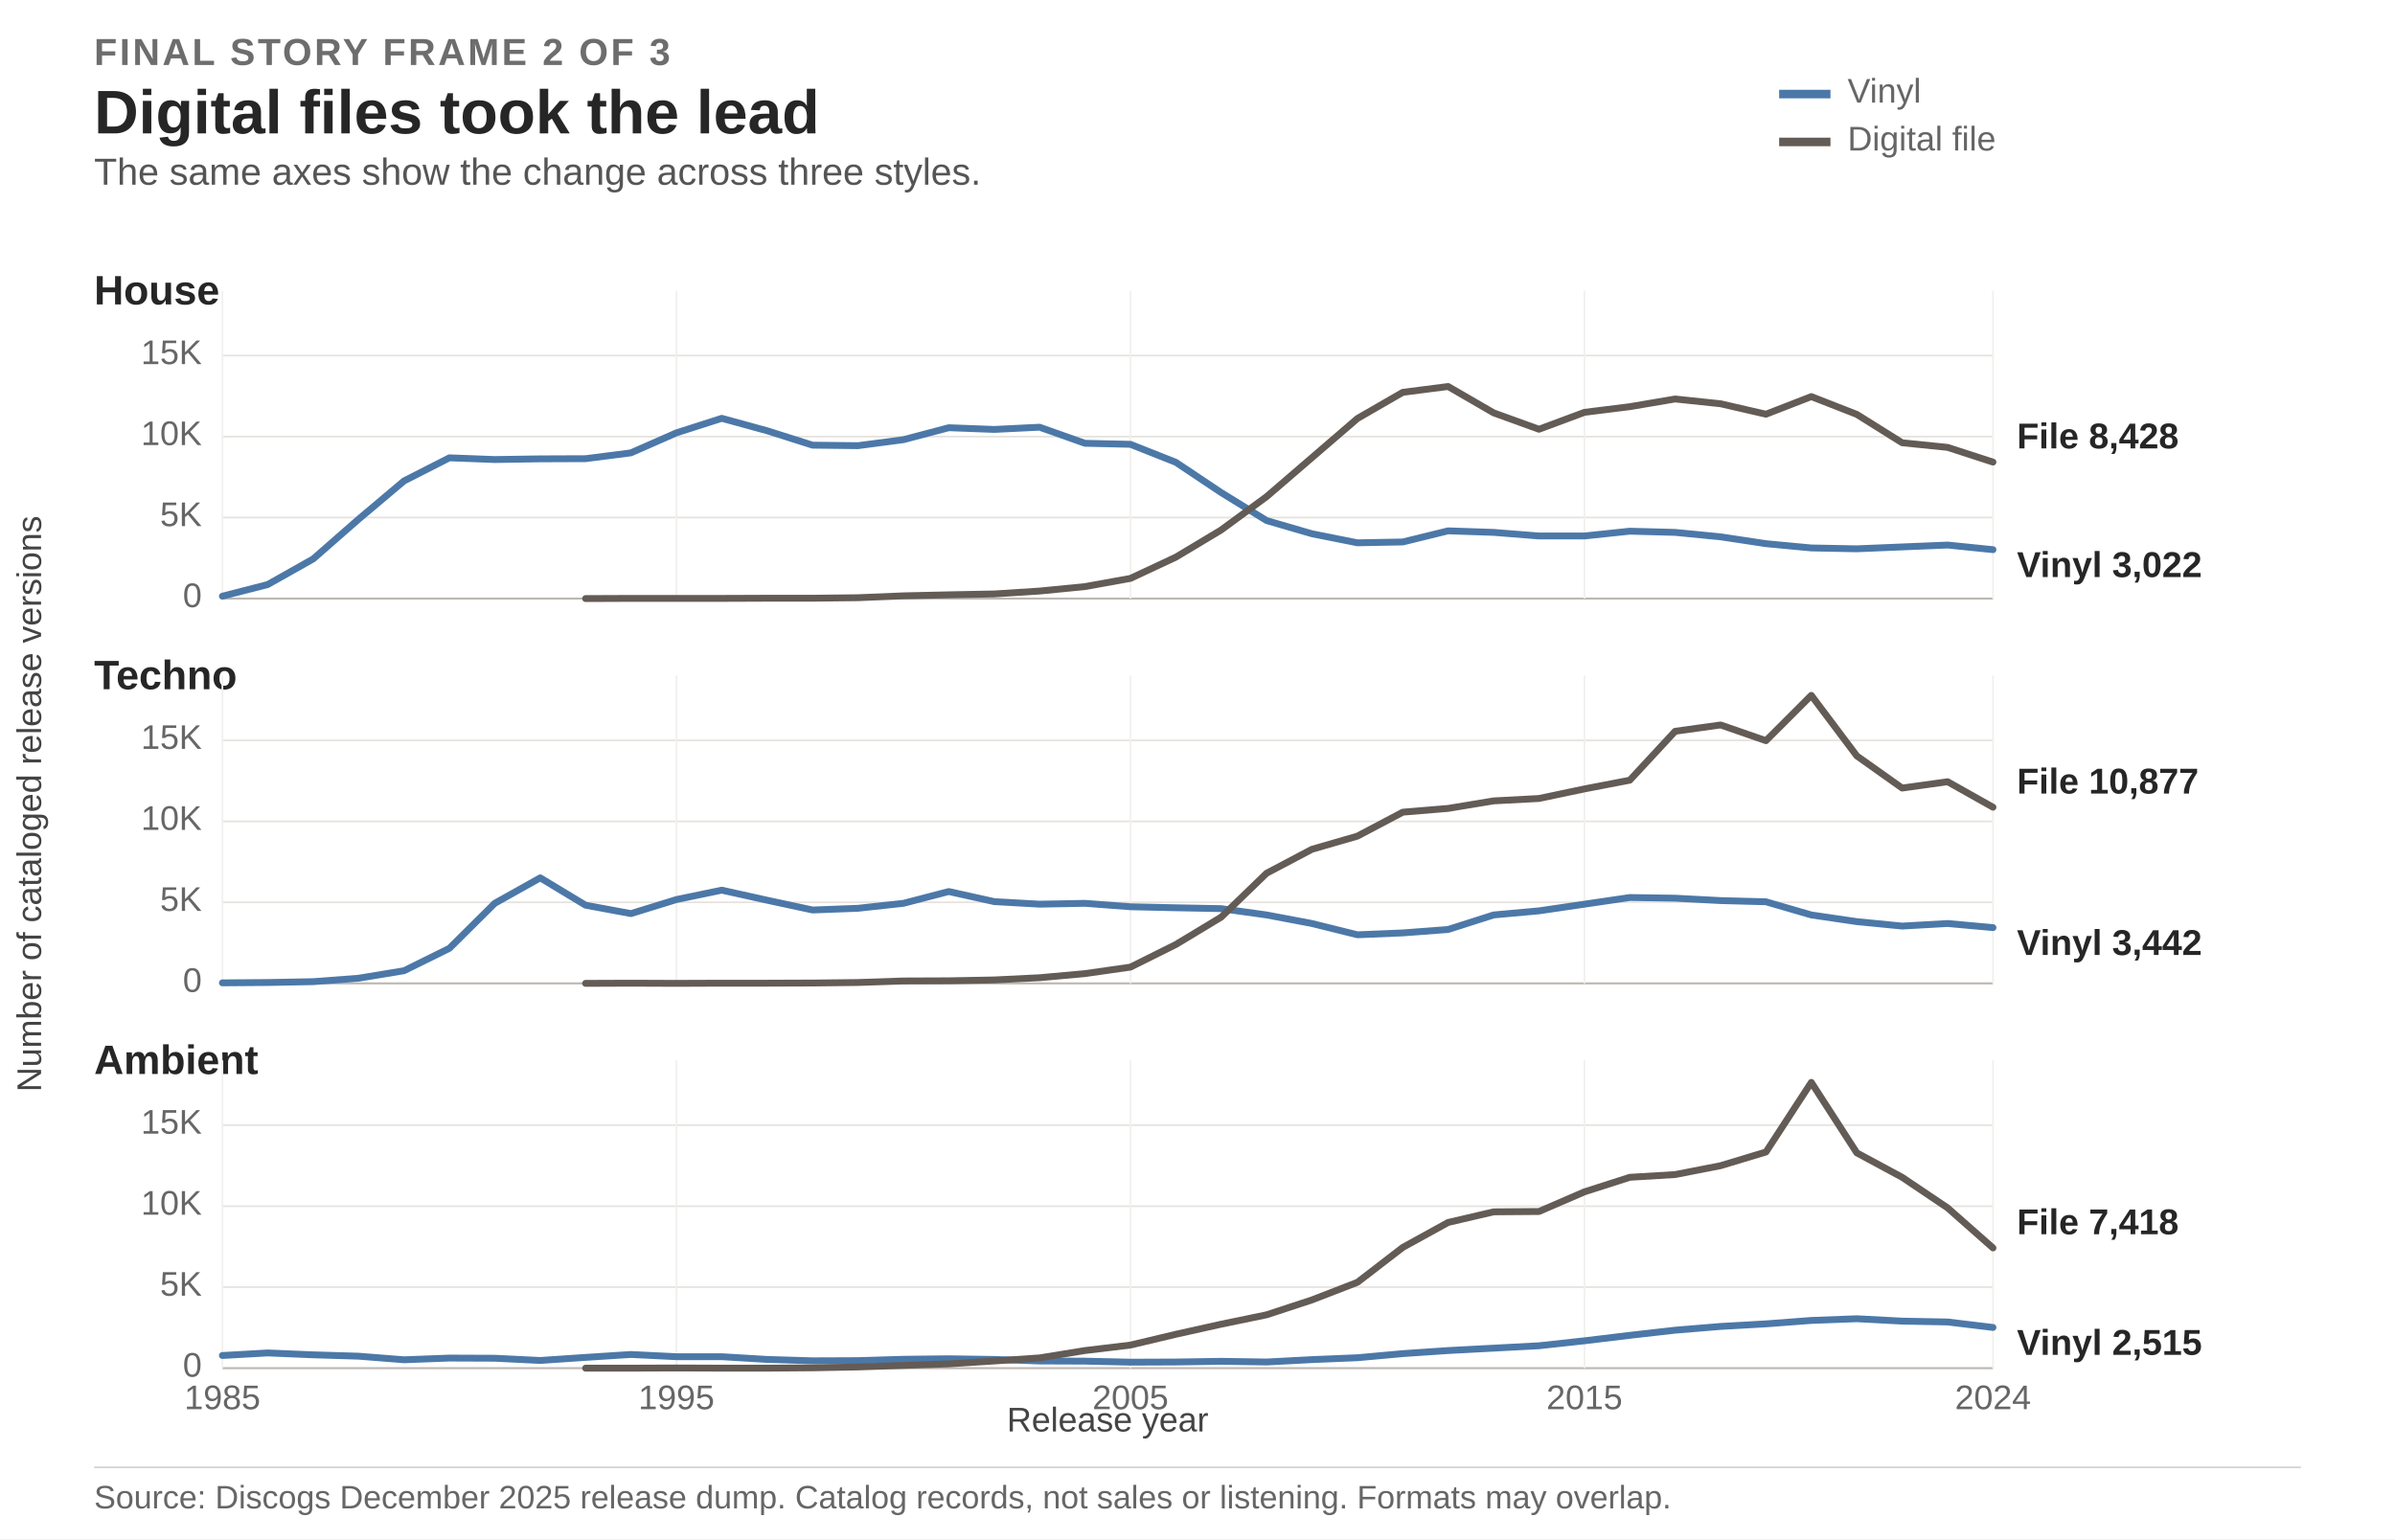
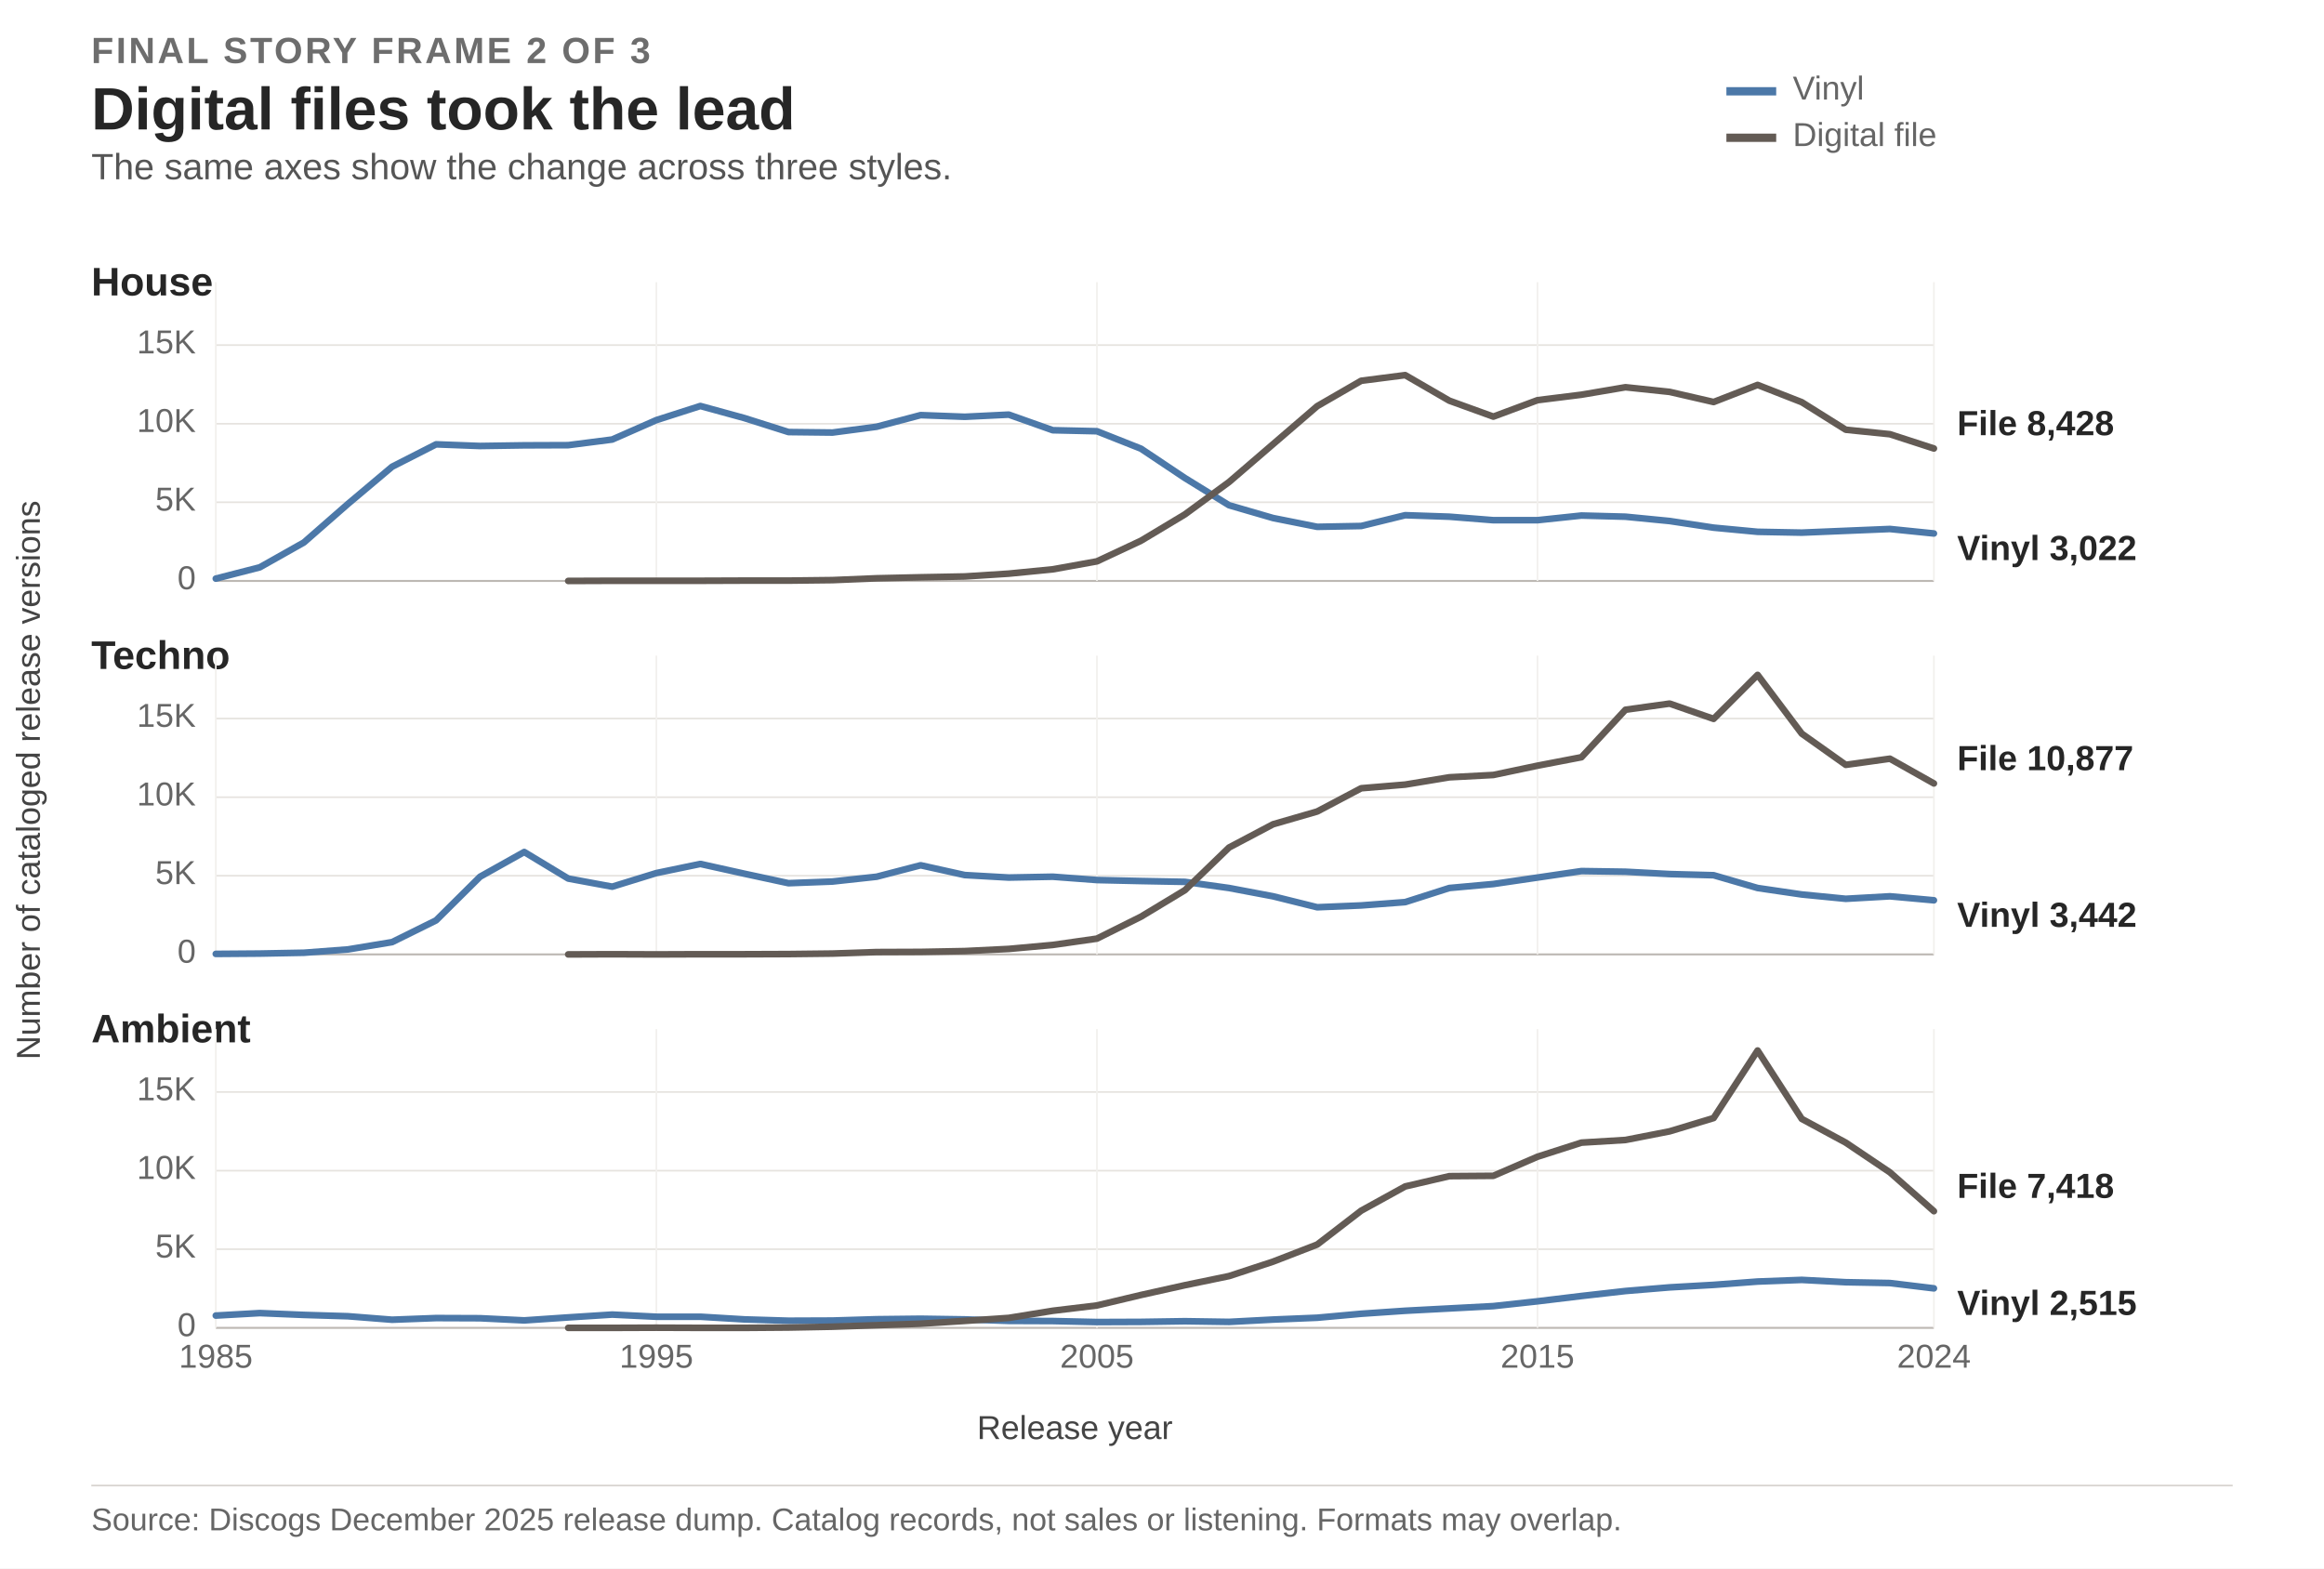
- <svg xmlns="http://www.w3.org/2000/svg" width="1400" height="900" viewBox="0 0 1400 900" role="img" aria-labelledby="title desc">
+ <svg xmlns="http://www.w3.org/2000/svg" width="1400" height="945" viewBox="0 0 1400 945" role="img" aria-labelledby="title desc">
  <rect width="100%" height="100%" fill="#ffffff" />
  <style>text{font-family:Arial,sans-serif;fill:#262626}.eyebrow{font-size:22px;font-weight:700;letter-spacing:1.5px;fill:#6d6d6d}.title{font-size:36px;font-weight:700}.subtitle{font-size:22px;fill:#555}.panel{font-size:24px;font-weight:700}.axis{font-size:20px;fill:#666}.axis-title{font-size:20px;fill:#444}.end{font-size:21px;font-weight:700}.source{font-size:19px;fill:#666}.grid{stroke:#e6e3df;stroke-width:1}.baseline{stroke:#bdb8b3;stroke-width:1.2}.cross{stroke:#9a612f;stroke-width:1.5;stroke-dasharray:5 5}.callout{font-size:19px;font-weight:700;fill:#7a4b25}.callout-year{font-size:22px;font-weight:700;fill:#7a4b25}</style>
  <text x="55" y="38" class="eyebrow">FINAL STORY FRAME 2 OF 3</text>
  <text x="55" y="78" class="title">Digital files took the lead</text>
  <text x="55" y="108" class="subtitle">The same axes show the change across three styles.</text>
  <line x1="1040" y1="55" x2="1070" y2="55" stroke="#4C78A8" stroke-width="5" />
  <text x="1080" y="60" class="axis">Vinyl</text>
  <line x1="1040" y1="83" x2="1070" y2="83" stroke="#635b55" stroke-width="5" />
  <text x="1080" y="88" class="axis">Digital file</text>
  <text x="55" y="178" class="panel">House</text>
  <line x1="130" y1="350.0" x2="1165" y2="350.0" class="baseline" />
  <text x="118" y="355.0" class="axis" text-anchor="end">0</text>
  <line x1="130" y1="302.6" x2="1165" y2="302.6" class="grid" />
  <text x="118" y="307.632" class="axis" text-anchor="end">5K</text>
  <line x1="130" y1="255.3" x2="1165" y2="255.3" class="grid" />
  <text x="118" y="260.263" class="axis" text-anchor="end">10K</text>
  <line x1="130" y1="207.9" x2="1165" y2="207.9" class="grid" />
  <text x="118" y="212.895" class="axis" text-anchor="end">15K</text>
  <line x1="130.0" y1="170" x2="130.0" y2="350" stroke="#f2f0ed" />
  <line x1="395.4" y1="170" x2="395.4" y2="350" stroke="#f2f0ed" />
  <line x1="660.8" y1="170" x2="660.8" y2="350" stroke="#f2f0ed" />
  <line x1="926.2" y1="170" x2="926.2" y2="350" stroke="#f2f0ed" />
  <line x1="1165.0" y1="170" x2="1165.0" y2="350" stroke="#f2f0ed" />
  <polyline points="130.0,348.6 156.5,341.8 183.1,326.8 209.6,303.6 236.2,281.2 262.7,267.7 289.2,268.7 315.8,268.3 342.3,268.2 368.8,264.8 395.4,253.1 421.9,244.6 448.5,251.9 475.0,260.3 501.5,260.6 528.1,257.1 554.6,250.1 581.2,251.1 607.7,249.8 634.2,259.2 660.8,259.8 687.3,270.3 713.8,288.0 740.4,304.4 766.9,312.1 793.5,317.4 820.0,316.9 846.5,310.4 873.1,311.3 899.6,313.4 926.2,313.4 952.7,310.6 979.2,311.3 1005.8,313.9 1032.3,317.9 1058.8,320.4 1085.4,320.9 1111.9,319.8 1138.5,318.7 1165.0,321.4" fill="none" stroke="#4C78A8" stroke-width="4" stroke-linejoin="round" stroke-linecap="round" />
  <text x="1179" y="337.4" class="end">Vinyl 3,022</text>
  <polyline points="342.3,350.0 368.8,349.9 395.4,349.9 421.9,349.9 448.5,349.8 475.0,349.8 501.5,349.5 528.1,348.4 554.6,347.8 581.2,347.3 607.7,345.6 634.2,343.0 660.8,338.2 687.3,325.8 713.8,309.9 740.4,290.4 766.9,267.6 793.5,244.7 820.0,229.4 846.5,226.0 873.1,241.4 899.6,251.0 926.2,241.1 952.7,237.8 979.2,233.3 1005.8,236.1 1032.3,242.2 1058.8,231.9 1085.4,242.3 1111.9,258.9 1138.5,261.6 1165.0,270.2" fill="none" stroke="#635b55" stroke-width="4" stroke-linejoin="round" stroke-linecap="round" />
  <text x="1179" y="262.2" class="end">File 8,428</text>
  <text x="55" y="403" class="panel">Techno</text>
  <line x1="130" y1="575.0" x2="1165" y2="575.0" class="baseline" />
  <text x="118" y="580.0" class="axis" text-anchor="end">0</text>
  <line x1="130" y1="527.6" x2="1165" y2="527.6" class="grid" />
  <text x="118" y="532.632" class="axis" text-anchor="end">5K</text>
  <line x1="130" y1="480.3" x2="1165" y2="480.3" class="grid" />
  <text x="118" y="485.263" class="axis" text-anchor="end">10K</text>
  <line x1="130" y1="432.9" x2="1165" y2="432.9" class="grid" />
  <text x="118" y="437.895" class="axis" text-anchor="end">15K</text>
  <line x1="130.0" y1="395" x2="130.0" y2="575" stroke="#f2f0ed" />
  <line x1="395.4" y1="395" x2="395.4" y2="575" stroke="#f2f0ed" />
  <line x1="660.8" y1="395" x2="660.8" y2="575" stroke="#f2f0ed" />
  <line x1="926.2" y1="395" x2="926.2" y2="575" stroke="#f2f0ed" />
  <line x1="1165.0" y1="395" x2="1165.0" y2="575" stroke="#f2f0ed" />
  <polyline points="130.0,574.7 156.5,574.5 183.1,574.0 209.6,572.0 236.2,567.6 262.7,554.5 289.2,528.2 315.8,513.3 342.3,529.3 368.8,534.2 395.4,526.0 421.9,520.5 448.5,526.4 475.0,532.1 501.5,531.1 528.1,528.2 554.6,521.3 581.2,527.2 607.7,528.7 634.2,528.2 660.8,530.2 687.3,530.8 713.8,531.3 740.4,535.0 766.9,540.0 793.5,546.6 820.0,545.5 846.5,543.5 873.1,535.0 899.6,532.6 926.2,528.7 952.7,524.8 979.2,525.2 1005.8,526.6 1032.3,527.3 1058.8,535.0 1085.4,538.9 1111.9,541.5 1138.5,540.0 1165.0,542.4" fill="none" stroke="#4C78A8" stroke-width="4" stroke-linejoin="round" stroke-linecap="round" />
  <text x="1179" y="558.4" class="end">Vinyl 3,442</text>
  <polyline points="342.3,575.0 368.8,574.9 395.4,575.0 421.9,574.9 448.5,574.9 475.0,574.8 501.5,574.5 528.1,573.6 554.6,573.5 581.2,573.0 607.7,571.7 634.2,569.3 660.8,565.5 687.3,552.3 713.8,536.3 740.4,510.6 766.9,496.6 793.5,488.9 820.0,474.9 846.5,472.7 873.1,468.3 899.6,466.9 926.2,461.3 952.7,456.2 979.2,427.6 1005.8,423.9 1032.3,433.1 1058.8,406.6 1085.4,442.0 1111.9,460.8 1138.5,457.1 1165.0,472.0" fill="none" stroke="#635b55" stroke-width="4" stroke-linejoin="round" stroke-linecap="round" />
  <text x="1179" y="464.0" class="end">File 10,877</text>
  <text x="55" y="628" class="panel">Ambient</text>
  <line x1="130" y1="800.0" x2="1165" y2="800.0" class="baseline" />
  <text x="118" y="805.0" class="axis" text-anchor="end">0</text>
  <line x1="130" y1="752.6" x2="1165" y2="752.6" class="grid" />
  <text x="118" y="757.632" class="axis" text-anchor="end">5K</text>
  <line x1="130" y1="705.3" x2="1165" y2="705.3" class="grid" />
  <text x="118" y="710.263" class="axis" text-anchor="end">10K</text>
  <line x1="130" y1="657.9" x2="1165" y2="657.9" class="grid" />
  <text x="118" y="662.895" class="axis" text-anchor="end">15K</text>
  <line x1="130.0" y1="620" x2="130.0" y2="800" stroke="#f2f0ed" />
  <text x="130.0" y="824" class="axis" text-anchor="middle">1985</text>
  <line x1="395.4" y1="620" x2="395.4" y2="800" stroke="#f2f0ed" />
  <text x="395.4" y="824" class="axis" text-anchor="middle">1995</text>
  <line x1="660.8" y1="620" x2="660.8" y2="800" stroke="#f2f0ed" />
  <text x="660.8" y="824" class="axis" text-anchor="middle">2005</text>
  <line x1="926.2" y1="620" x2="926.2" y2="800" stroke="#f2f0ed" />
  <text x="926.2" y="824" class="axis" text-anchor="middle">2015</text>
  <line x1="1165.0" y1="620" x2="1165.0" y2="800" stroke="#f2f0ed" />
  <text x="1165.0" y="824" class="axis" text-anchor="middle">2024</text>
  <polyline points="130.0,792.6 156.5,791.1 183.1,792.2 209.6,793.0 236.2,795.1 262.7,794.1 289.2,794.2 315.8,795.5 342.3,793.7 368.8,792.0 395.4,793.3 421.9,793.3 448.5,794.9 475.0,795.7 501.5,795.6 528.1,794.8 554.6,794.5 581.2,794.9 607.7,795.8 634.2,795.9 660.8,796.5 687.3,796.4 713.8,796.0 740.4,796.4 766.9,795.0 793.5,793.9 820.0,791.5 846.5,789.7 873.1,788.3 899.6,786.9 926.2,784.0 952.7,780.8 979.2,777.8 1005.8,775.6 1032.3,774.1 1058.8,772.1 1085.4,771.1 1111.9,772.5 1138.5,773.0 1165.0,776.2" fill="none" stroke="#4C78A8" stroke-width="4" stroke-linejoin="round" stroke-linecap="round" />
  <text x="1179" y="792.2" class="end">Vinyl 2,515</text>
  <polyline points="342.3,800.0 368.8,800.0 395.4,799.9 421.9,800.0 448.5,800.0 475.0,799.8 501.5,799.3 528.1,798.4 554.6,797.5 581.2,795.8 607.7,794.0 634.2,789.7 660.8,786.5 687.3,780.2 713.8,774.3 740.4,768.8 766.9,760.1 793.5,749.8 820.0,729.4 846.5,714.8 873.1,708.6 899.6,708.4 926.2,696.9 952.7,688.4 979.2,686.8 1005.8,681.6 1032.3,673.6 1058.8,632.9 1085.4,674.1 1111.9,688.4 1138.5,706.3 1165.0,729.7" fill="none" stroke="#635b55" stroke-width="4" stroke-linejoin="round" stroke-linecap="round" />
  <text x="1179" y="721.7" class="end">File 7,418</text>
-   <text x="647.5" y="837" class="axis-title" text-anchor="middle">Release year</text>
+   <text x="647.5" y="867" class="axis-title" text-anchor="middle">Release year</text>
  <text x="24" y="470" class="axis-title" text-anchor="middle" transform="rotate(-90 24 470)">Number of cataloged release versions</text>
-   <line x1="55" y1="858" x2="1345" y2="858" stroke="#d7d3cf" />
-   <text x="55" y="882" class="source">Source: Discogs December 2025 release dump. Catalog records, not sales or listening. Formats may overlap.</text>
+   <line x1="55" y1="895" x2="1345" y2="895" stroke="#d7d3cf" />
+   <text x="55" y="922" class="source">Source: Discogs December 2025 release dump. Catalog records, not sales or listening. Formats may overlap.</text>
</svg>
